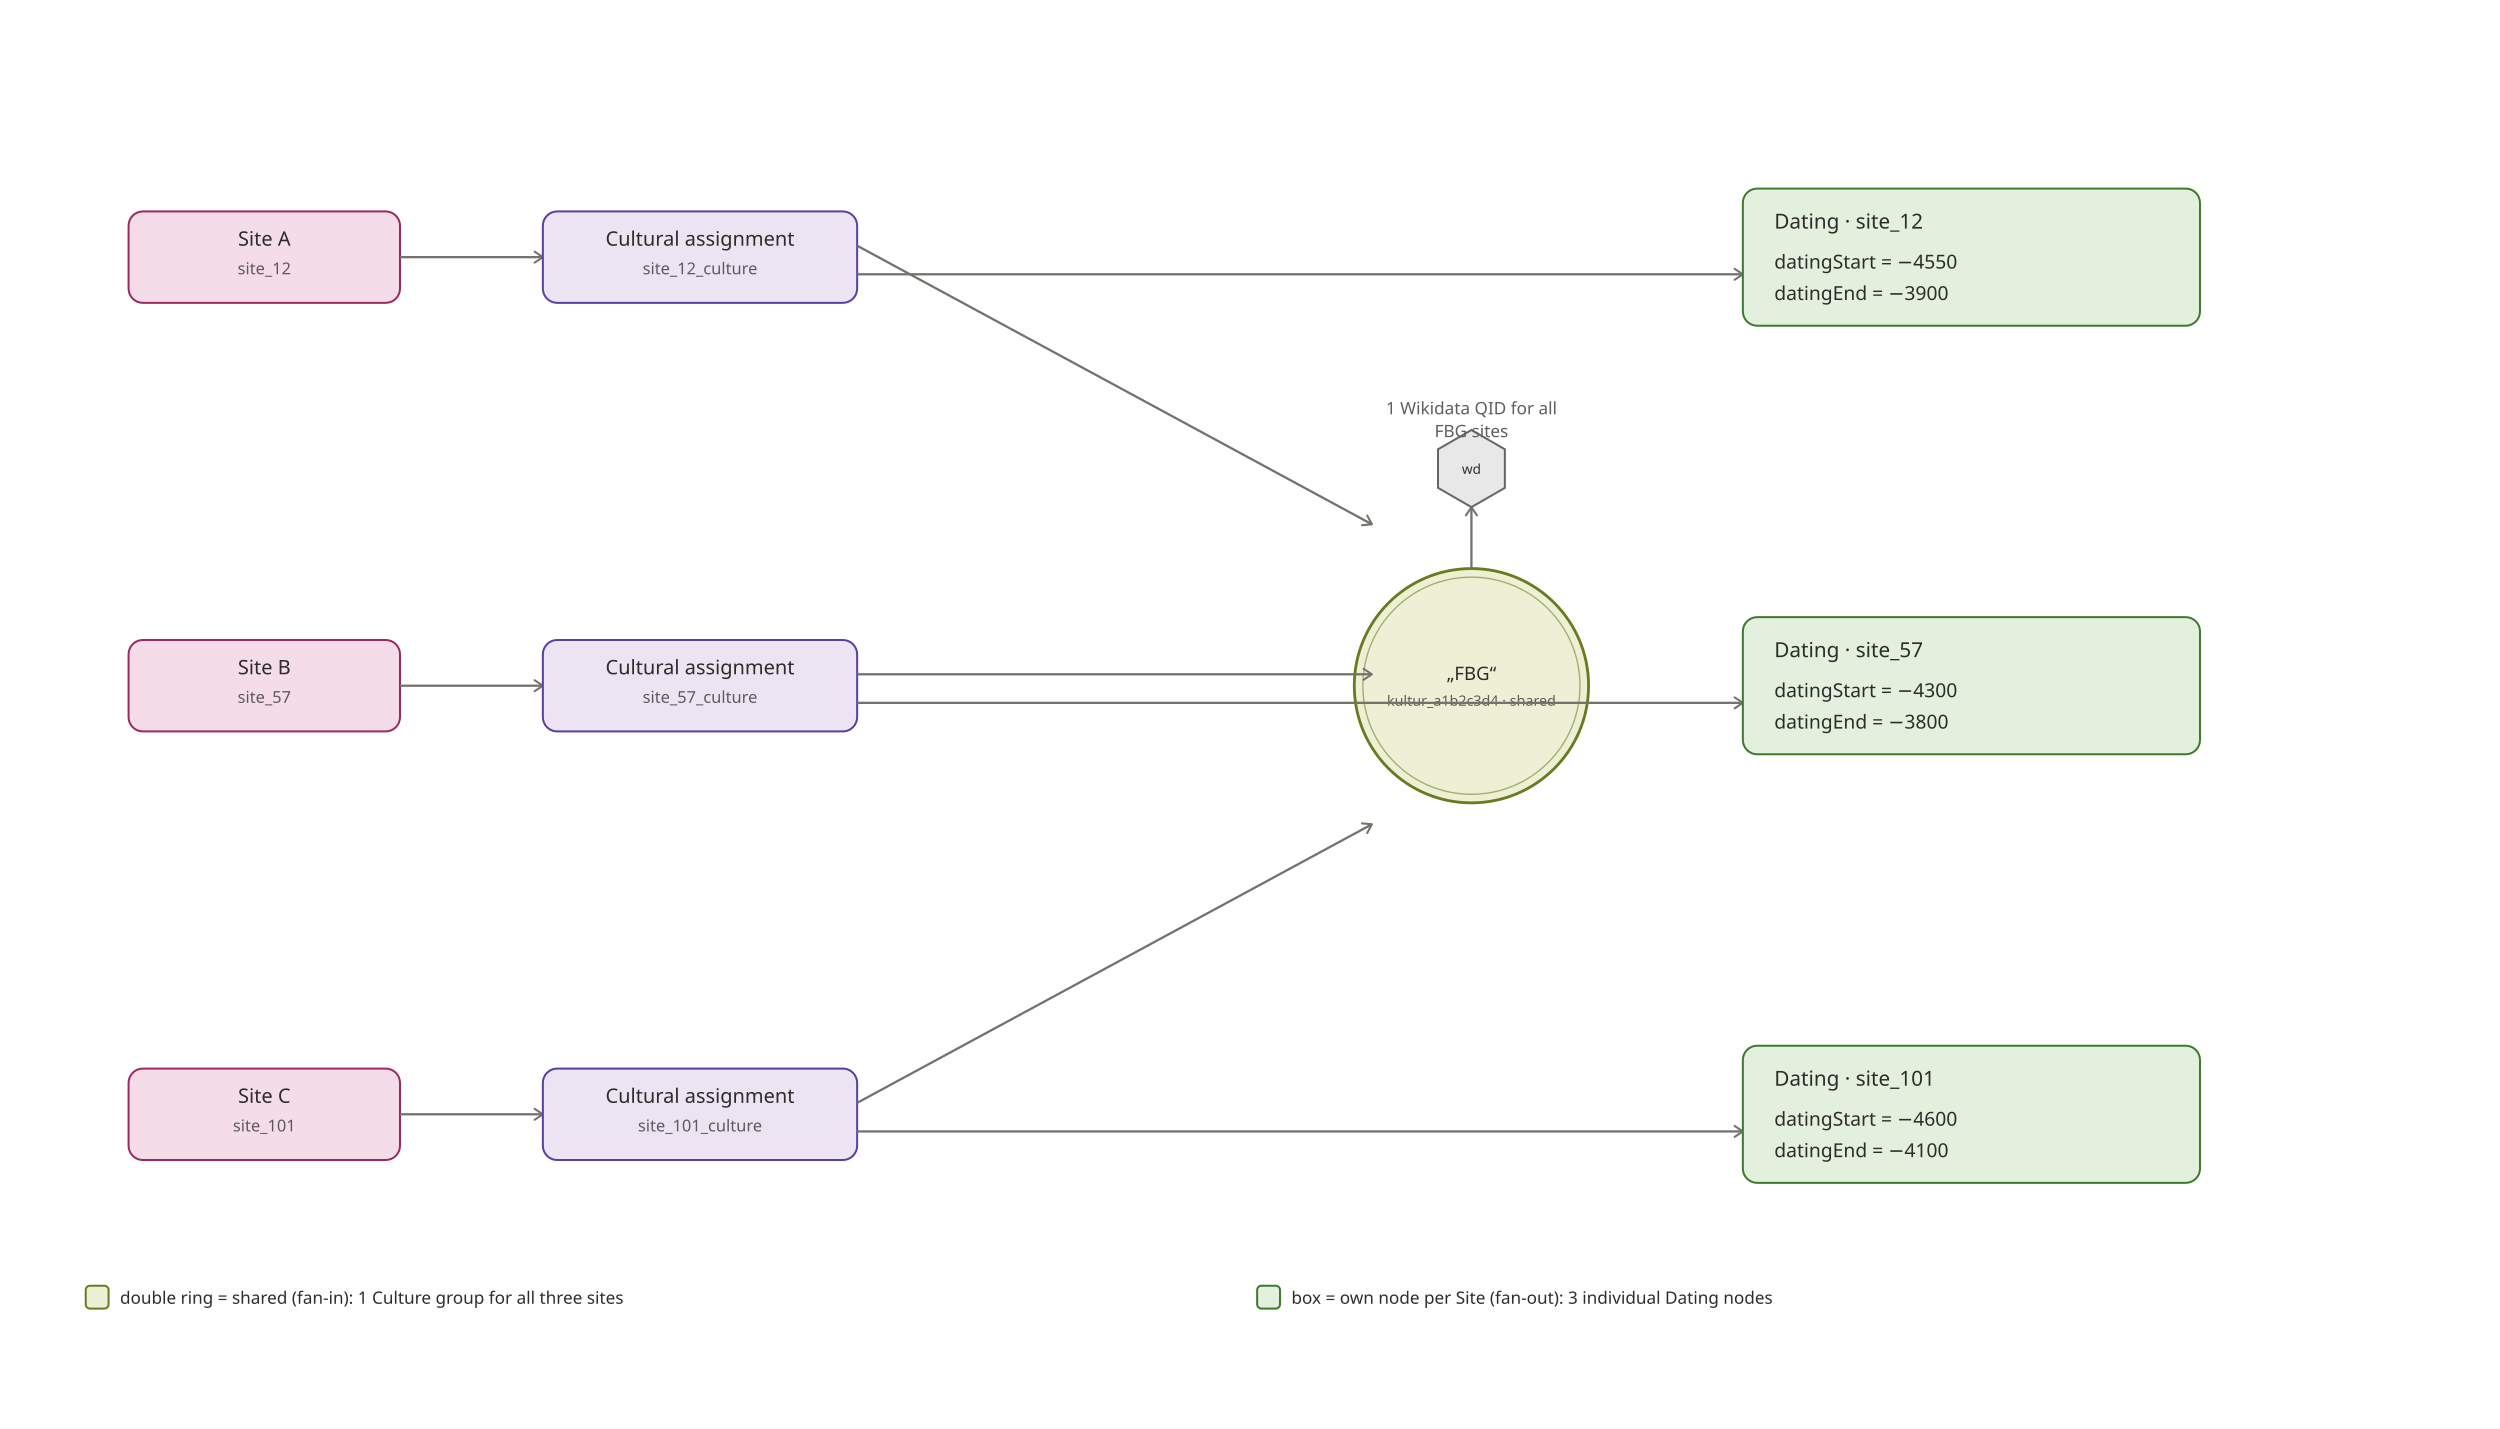
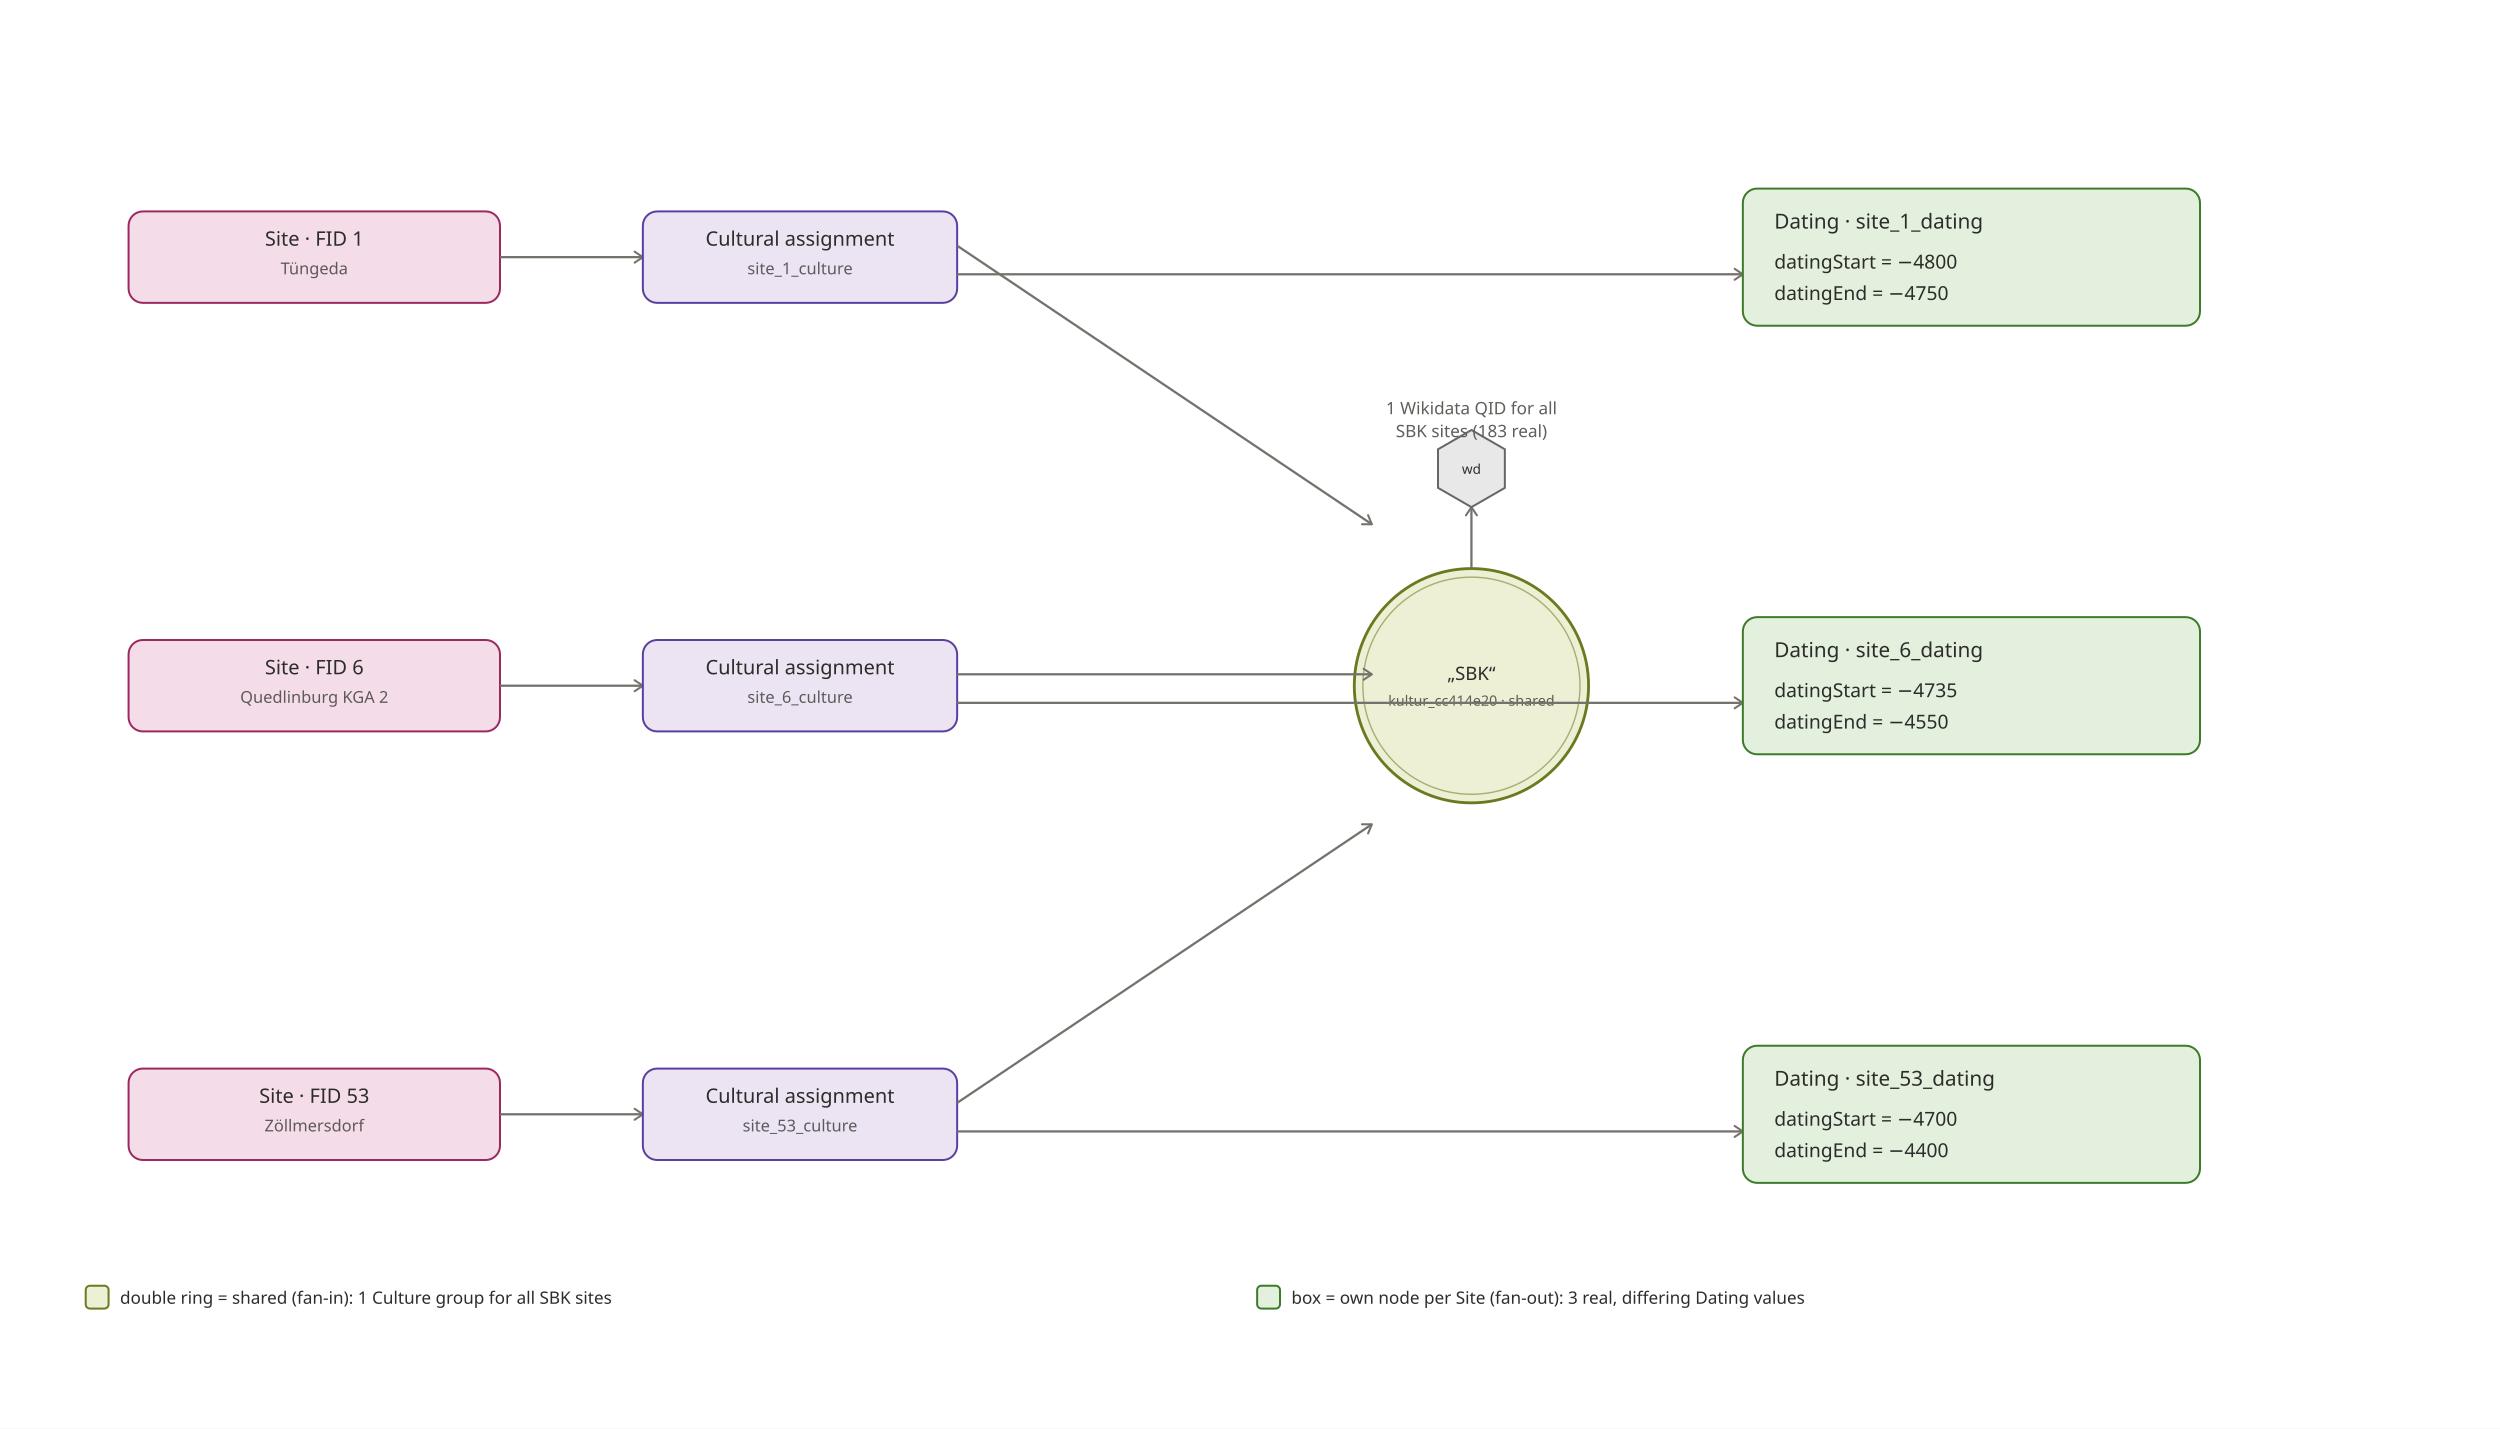
<svg xmlns="http://www.w3.org/2000/svg" width="1750" height="1000" viewBox="0 0 1750 1000" role="img">
  <rect x="0" y="0" width="1750" height="1000" fill="#ffffff" />
  <defs>
    <marker id="arrow" viewBox="0 0 10 10" refX="8" refY="5" markerWidth="6" markerHeight="6" orient="auto-start-reverse">
      <path d="M2 1L8 5L2 9" fill="none" stroke="#73726c" stroke-width="1.5" stroke-linecap="round" stroke-linejoin="round" />
    </marker>
    <marker id="arrow-uncertain" viewBox="0 0 10 10" refX="8" refY="5" markerWidth="6" markerHeight="6" orient="auto-start-reverse">
      <path d="M2 1L8 5L2 9" fill="none" stroke="#a03030" stroke-width="1.5" stroke-linecap="round" stroke-linejoin="round" />
    </marker>
  </defs>
  <circle cx="1030.0" cy="480.0" r="82.0" fill="#eef0d6" stroke="#6b7a1f" stroke-width="2" />
  <circle cx="1030.0" cy="480.0" r="76.0" fill="none" stroke="#6b7a1f" stroke-width="1" opacity="0.55" />
-   <text x="1030.0" y="476.0" text-anchor="middle" font-family="Fira Sans" font-weight="500" font-size="13.0" fill="#2c2c2a">„FBG“</text>
-   <text x="1030.0" y="494.0" text-anchor="middle" font-family="Fira Sans" font-size="10.0" fill="#2c2c2a" opacity="0.75">kultur_a1b2c3d4 · shared</text>
+   <text x="1030.0" y="476.0" text-anchor="middle" font-family="Fira Sans" font-weight="500" font-size="13.0" fill="#2c2c2a">„SBK“</text>
+   <text x="1030.0" y="494.0" text-anchor="middle" font-family="Fira Sans" font-size="10.0" fill="#2c2c2a" opacity="0.75">kultur_cc414e20 · shared</text>
  <line x1="1030.0" y1="398.0" x2="1030.0" y2="355.0" stroke="#73726c" stroke-width="1.6" marker-end="url(#arrow)" />
  <polygon points="1053.4,341.5 1030.0,355.0 1006.6,341.5 1006.6,314.5 1030.0,301.0 1053.4,314.5" fill="#e8e8e8" stroke="#666666" stroke-width="1.4" />
  <text x="1030.0" y="328.0" text-anchor="middle" dominant-baseline="central" font-family="Fira Sans" font-weight="500" font-size="9.5" fill="#2c2c2a">wd</text>
  <text x="1030.0" y="290.0" text-anchor="middle" font-family="Fira Sans" font-size="12" fill="#5f5e5a">1 Wikidata QID for all</text>
-   <text x="1030.0" y="306.0" text-anchor="middle" font-family="Fira Sans" font-size="12" fill="#5f5e5a">FBG sites</text>
-   <rect x="90.0" y="148.0" width="190.0" height="64.0" rx="10" fill="#f4dde9" stroke="#9c2860" stroke-width="1.4" />
-   <text x="185.0" y="172.0" text-anchor="middle" font-family="Fira Sans" font-weight="500" font-size="14.0" fill="#2c2c2a">Site A</text>
-   <text x="185.0" y="192.0" text-anchor="middle" font-family="Fira Sans" font-size="11.5" fill="#2c2c2a" opacity="0.75">site_12</text>
-   <line x1="280.0" y1="180.0" x2="380.0" y2="180.0" stroke="#73726c" stroke-width="1.6" marker-end="url(#arrow)" />
-   <rect x="380.0" y="148.0" width="220.0" height="64.0" rx="10" fill="#ece4f2" stroke="#5b3fa0" stroke-width="1.4" />
-   <text x="490.0" y="172.0" text-anchor="middle" font-family="Fira Sans" font-weight="500" font-size="14.0" fill="#2c2c2a">Cultural assignment</text>
-   <text x="490.0" y="192.0" text-anchor="middle" font-family="Fira Sans" font-size="11.5" fill="#2c2c2a" opacity="0.75">site_12_culture</text>
-   <line x1="600.0" y1="172.0" x2="960.3" y2="367.0" stroke="#73726c" stroke-width="1.6" marker-end="url(#arrow)" />
-   <line x1="600.0" y1="192.0" x2="1220.0" y2="192.0" stroke="#73726c" stroke-width="1.6" marker-end="url(#arrow)" />
+   <text x="1030.0" y="306.0" text-anchor="middle" font-family="Fira Sans" font-size="12" fill="#5f5e5a">SBK sites (183 real)</text>
+   <rect x="90.0" y="148.0" width="260.0" height="64.0" rx="10" fill="#f4dde9" stroke="#9c2860" stroke-width="1.4" />
+   <text x="220.0" y="172.0" text-anchor="middle" font-family="Fira Sans" font-weight="500" font-size="14.0" fill="#2c2c2a">Site · FID 1</text>
+   <text x="220.0" y="192.0" text-anchor="middle" font-family="Fira Sans" font-size="11.5" fill="#2c2c2a" opacity="0.75">Tüngeda</text>
+   <line x1="350.0" y1="180.0" x2="450.0" y2="180.0" stroke="#73726c" stroke-width="1.6" marker-end="url(#arrow)" />
+   <rect x="450.0" y="148.0" width="220.0" height="64.0" rx="10" fill="#ece4f2" stroke="#5b3fa0" stroke-width="1.4" />
+   <text x="560.0" y="172.0" text-anchor="middle" font-family="Fira Sans" font-weight="500" font-size="14.0" fill="#2c2c2a">Cultural assignment</text>
+   <text x="560.0" y="192.0" text-anchor="middle" font-family="Fira Sans" font-size="11.5" fill="#2c2c2a" opacity="0.75">site_1_culture</text>
+   <line x1="670.0" y1="172.0" x2="960.3" y2="367.0" stroke="#73726c" stroke-width="1.6" marker-end="url(#arrow)" />
+   <line x1="670.0" y1="192.0" x2="1220.0" y2="192.0" stroke="#73726c" stroke-width="1.6" marker-end="url(#arrow)" />
  <rect x="1220.0" y="132.0" width="320.0" height="96.0" rx="10" fill="#e2f0dd" stroke="#3d7a2a" stroke-width="1.4" />
-   <text x="1242.0" y="160.0" font-family="Fira Sans" font-weight="500" font-size="14.5" fill="#2c2c2a">Dating · site_12</text>
-   <text x="1242.0" y="188.0" font-family="Fira Sans" font-size="13.5" fill="#2c2c2a">datingStart = −4550</text>
-   <text x="1242.0" y="210.0" font-family="Fira Sans" font-size="13.5" fill="#2c2c2a">datingEnd = −3900</text>
-   <rect x="90.0" y="448.0" width="190.0" height="64.0" rx="10" fill="#f4dde9" stroke="#9c2860" stroke-width="1.4" />
-   <text x="185.0" y="472.0" text-anchor="middle" font-family="Fira Sans" font-weight="500" font-size="14.0" fill="#2c2c2a">Site B</text>
-   <text x="185.0" y="492.0" text-anchor="middle" font-family="Fira Sans" font-size="11.5" fill="#2c2c2a" opacity="0.75">site_57</text>
-   <line x1="280.0" y1="480.0" x2="380.0" y2="480.0" stroke="#73726c" stroke-width="1.6" marker-end="url(#arrow)" />
-   <rect x="380.0" y="448.0" width="220.0" height="64.0" rx="10" fill="#ece4f2" stroke="#5b3fa0" stroke-width="1.4" />
-   <text x="490.0" y="472.0" text-anchor="middle" font-family="Fira Sans" font-weight="500" font-size="14.0" fill="#2c2c2a">Cultural assignment</text>
-   <text x="490.0" y="492.0" text-anchor="middle" font-family="Fira Sans" font-size="11.5" fill="#2c2c2a" opacity="0.75">site_57_culture</text>
-   <line x1="600.0" y1="472.0" x2="960.3" y2="472.0" stroke="#73726c" stroke-width="1.6" marker-end="url(#arrow)" />
-   <line x1="600.0" y1="492.0" x2="1220.0" y2="492.0" stroke="#73726c" stroke-width="1.6" marker-end="url(#arrow)" />
+   <text x="1242.0" y="160.0" font-family="Fira Sans" font-weight="500" font-size="14.5" fill="#2c2c2a">Dating · site_1_dating</text>
+   <text x="1242.0" y="188.0" font-family="Fira Sans" font-size="13.5" fill="#2c2c2a">datingStart = −4800</text>
+   <text x="1242.0" y="210.0" font-family="Fira Sans" font-size="13.5" fill="#2c2c2a">datingEnd = −4750</text>
+   <rect x="90.0" y="448.0" width="260.0" height="64.0" rx="10" fill="#f4dde9" stroke="#9c2860" stroke-width="1.4" />
+   <text x="220.0" y="472.0" text-anchor="middle" font-family="Fira Sans" font-weight="500" font-size="14.0" fill="#2c2c2a">Site · FID 6</text>
+   <text x="220.0" y="492.0" text-anchor="middle" font-family="Fira Sans" font-size="11.5" fill="#2c2c2a" opacity="0.75">Quedlinburg KGA 2</text>
+   <line x1="350.0" y1="480.0" x2="450.0" y2="480.0" stroke="#73726c" stroke-width="1.6" marker-end="url(#arrow)" />
+   <rect x="450.0" y="448.0" width="220.0" height="64.0" rx="10" fill="#ece4f2" stroke="#5b3fa0" stroke-width="1.4" />
+   <text x="560.0" y="472.0" text-anchor="middle" font-family="Fira Sans" font-weight="500" font-size="14.0" fill="#2c2c2a">Cultural assignment</text>
+   <text x="560.0" y="492.0" text-anchor="middle" font-family="Fira Sans" font-size="11.5" fill="#2c2c2a" opacity="0.75">site_6_culture</text>
+   <line x1="670.0" y1="472.0" x2="960.3" y2="472.0" stroke="#73726c" stroke-width="1.6" marker-end="url(#arrow)" />
+   <line x1="670.0" y1="492.0" x2="1220.0" y2="492.0" stroke="#73726c" stroke-width="1.6" marker-end="url(#arrow)" />
  <rect x="1220.0" y="432.0" width="320.0" height="96.0" rx="10" fill="#e2f0dd" stroke="#3d7a2a" stroke-width="1.4" />
-   <text x="1242.0" y="460.0" font-family="Fira Sans" font-weight="500" font-size="14.5" fill="#2c2c2a">Dating · site_57</text>
-   <text x="1242.0" y="488.0" font-family="Fira Sans" font-size="13.5" fill="#2c2c2a">datingStart = −4300</text>
-   <text x="1242.0" y="510.0" font-family="Fira Sans" font-size="13.5" fill="#2c2c2a">datingEnd = −3800</text>
-   <rect x="90.0" y="748.0" width="190.0" height="64.0" rx="10" fill="#f4dde9" stroke="#9c2860" stroke-width="1.4" />
-   <text x="185.0" y="772.0" text-anchor="middle" font-family="Fira Sans" font-weight="500" font-size="14.0" fill="#2c2c2a">Site C</text>
-   <text x="185.0" y="792.0" text-anchor="middle" font-family="Fira Sans" font-size="11.5" fill="#2c2c2a" opacity="0.75">site_101</text>
-   <line x1="280.0" y1="780.0" x2="380.0" y2="780.0" stroke="#73726c" stroke-width="1.6" marker-end="url(#arrow)" />
-   <rect x="380.0" y="748.0" width="220.0" height="64.0" rx="10" fill="#ece4f2" stroke="#5b3fa0" stroke-width="1.4" />
-   <text x="490.0" y="772.0" text-anchor="middle" font-family="Fira Sans" font-weight="500" font-size="14.0" fill="#2c2c2a">Cultural assignment</text>
-   <text x="490.0" y="792.0" text-anchor="middle" font-family="Fira Sans" font-size="11.5" fill="#2c2c2a" opacity="0.75">site_101_culture</text>
-   <line x1="600.0" y1="772.0" x2="960.3" y2="577.0" stroke="#73726c" stroke-width="1.6" marker-end="url(#arrow)" />
-   <line x1="600.0" y1="792.0" x2="1220.0" y2="792.0" stroke="#73726c" stroke-width="1.6" marker-end="url(#arrow)" />
+   <text x="1242.0" y="460.0" font-family="Fira Sans" font-weight="500" font-size="14.5" fill="#2c2c2a">Dating · site_6_dating</text>
+   <text x="1242.0" y="488.0" font-family="Fira Sans" font-size="13.5" fill="#2c2c2a">datingStart = −4735</text>
+   <text x="1242.0" y="510.0" font-family="Fira Sans" font-size="13.5" fill="#2c2c2a">datingEnd = −4550</text>
+   <rect x="90.0" y="748.0" width="260.0" height="64.0" rx="10" fill="#f4dde9" stroke="#9c2860" stroke-width="1.4" />
+   <text x="220.0" y="772.0" text-anchor="middle" font-family="Fira Sans" font-weight="500" font-size="14.0" fill="#2c2c2a">Site · FID 53</text>
+   <text x="220.0" y="792.0" text-anchor="middle" font-family="Fira Sans" font-size="11.5" fill="#2c2c2a" opacity="0.75">Zöllmersdorf</text>
+   <line x1="350.0" y1="780.0" x2="450.0" y2="780.0" stroke="#73726c" stroke-width="1.6" marker-end="url(#arrow)" />
+   <rect x="450.0" y="748.0" width="220.0" height="64.0" rx="10" fill="#ece4f2" stroke="#5b3fa0" stroke-width="1.4" />
+   <text x="560.0" y="772.0" text-anchor="middle" font-family="Fira Sans" font-weight="500" font-size="14.0" fill="#2c2c2a">Cultural assignment</text>
+   <text x="560.0" y="792.0" text-anchor="middle" font-family="Fira Sans" font-size="11.5" fill="#2c2c2a" opacity="0.75">site_53_culture</text>
+   <line x1="670.0" y1="772.0" x2="960.3" y2="577.0" stroke="#73726c" stroke-width="1.6" marker-end="url(#arrow)" />
+   <line x1="670.0" y1="792.0" x2="1220.0" y2="792.0" stroke="#73726c" stroke-width="1.6" marker-end="url(#arrow)" />
  <rect x="1220.0" y="732.0" width="320.0" height="96.0" rx="10" fill="#e2f0dd" stroke="#3d7a2a" stroke-width="1.4" />
-   <text x="1242.0" y="760.0" font-family="Fira Sans" font-weight="500" font-size="14.5" fill="#2c2c2a">Dating · site_101</text>
-   <text x="1242.0" y="788.0" font-family="Fira Sans" font-size="13.5" fill="#2c2c2a">datingStart = −4600</text>
-   <text x="1242.0" y="810.0" font-family="Fira Sans" font-size="13.5" fill="#2c2c2a">datingEnd = −4100</text>
+   <text x="1242.0" y="760.0" font-family="Fira Sans" font-weight="500" font-size="14.5" fill="#2c2c2a">Dating · site_53_dating</text>
+   <text x="1242.0" y="788.0" font-family="Fira Sans" font-size="13.5" fill="#2c2c2a">datingStart = −4700</text>
+   <text x="1242.0" y="810.0" font-family="Fira Sans" font-size="13.5" fill="#2c2c2a">datingEnd = −4400</text>
  <rect x="60.0" y="900.0" width="16" height="16" rx="3" fill="#eef0d6" stroke="#6b7a1f" stroke-width="1.4" />
-   <text x="84.0" y="908.0" dominant-baseline="central" font-family="Fira Sans" font-size="12" fill="#2c2c2a">double ring = shared (fan-in): 1 Culture group for all three sites</text>
+   <text x="84.0" y="908.0" dominant-baseline="central" font-family="Fira Sans" font-size="12" fill="#2c2c2a">double ring = shared (fan-in): 1 Culture group for all SBK sites</text>
  <rect x="880.0" y="900.0" width="16" height="16" rx="3" fill="#e2f0dd" stroke="#3d7a2a" stroke-width="1.4" />
-   <text x="904.0" y="908.0" dominant-baseline="central" font-family="Fira Sans" font-size="12" fill="#2c2c2a">box = own node per Site (fan-out): 3 individual Dating nodes</text>
+   <text x="904.0" y="908.0" dominant-baseline="central" font-family="Fira Sans" font-size="12" fill="#2c2c2a">box = own node per Site (fan-out): 3 real, differing Dating values</text>
</svg>
